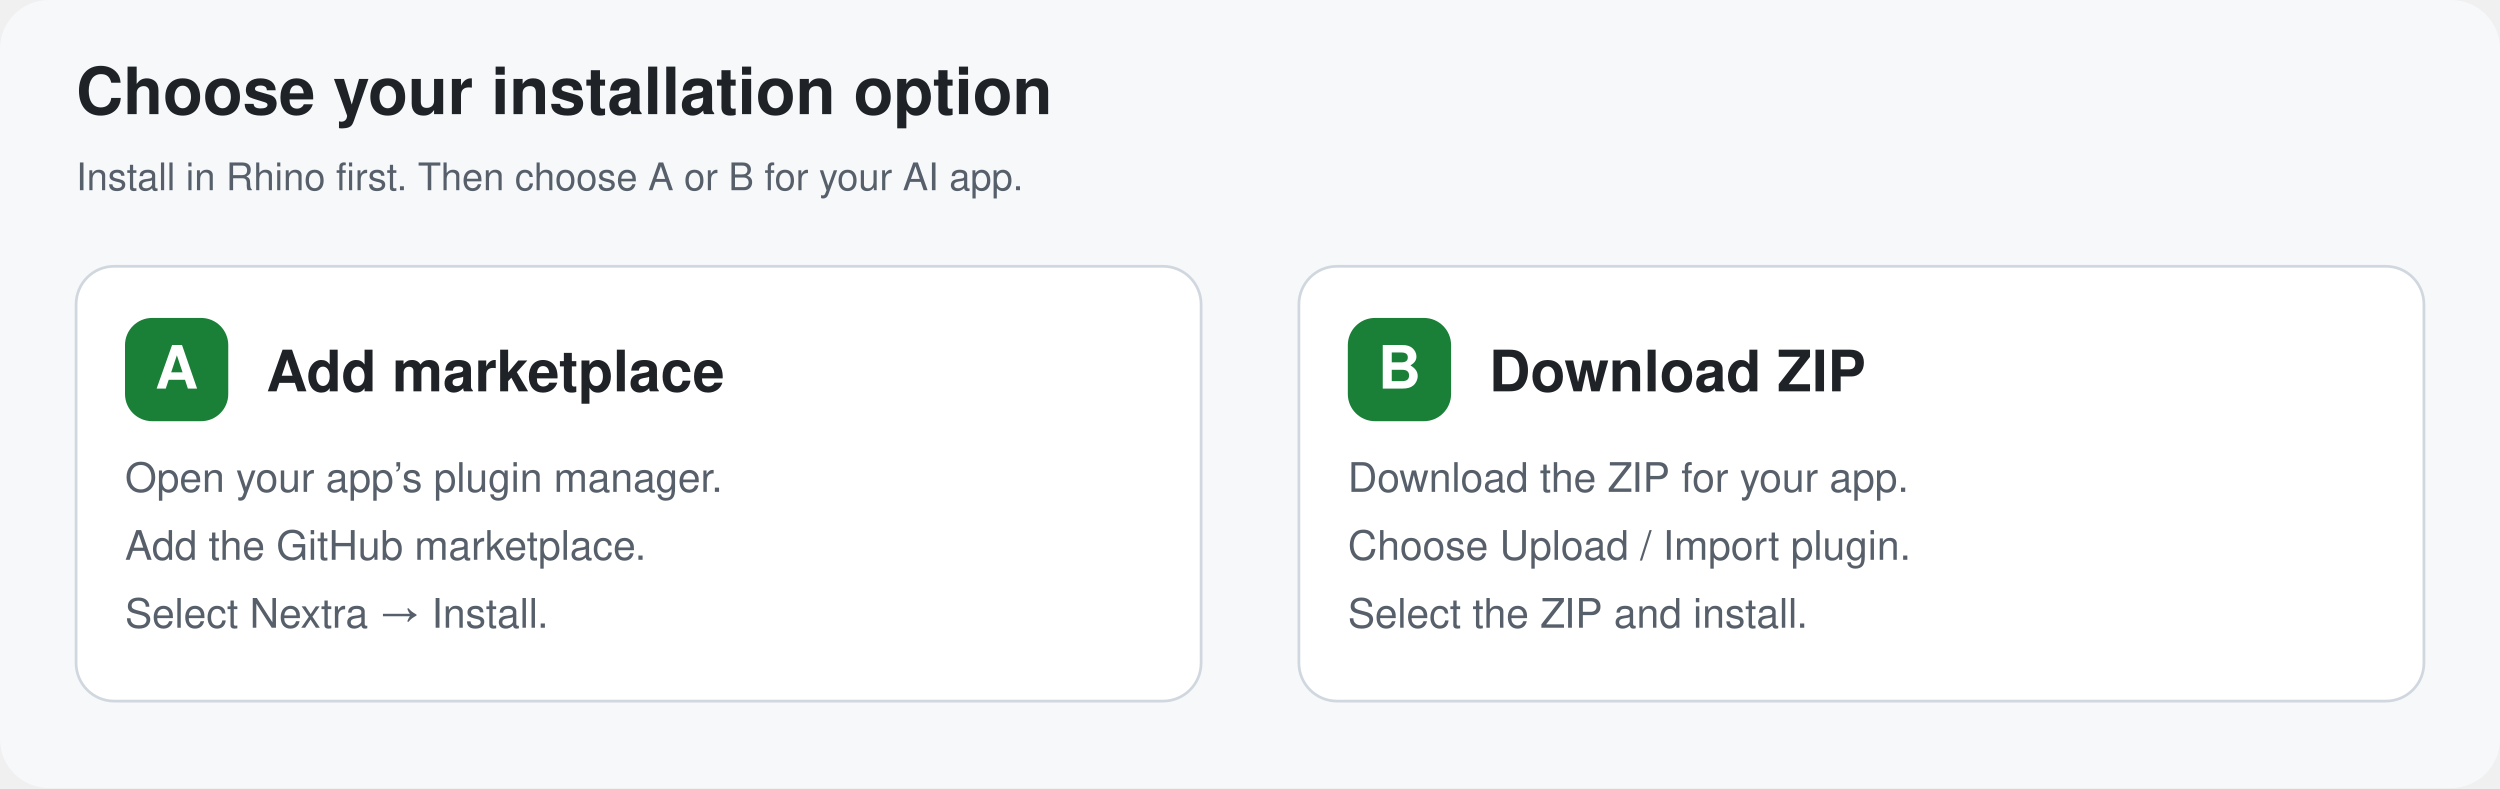
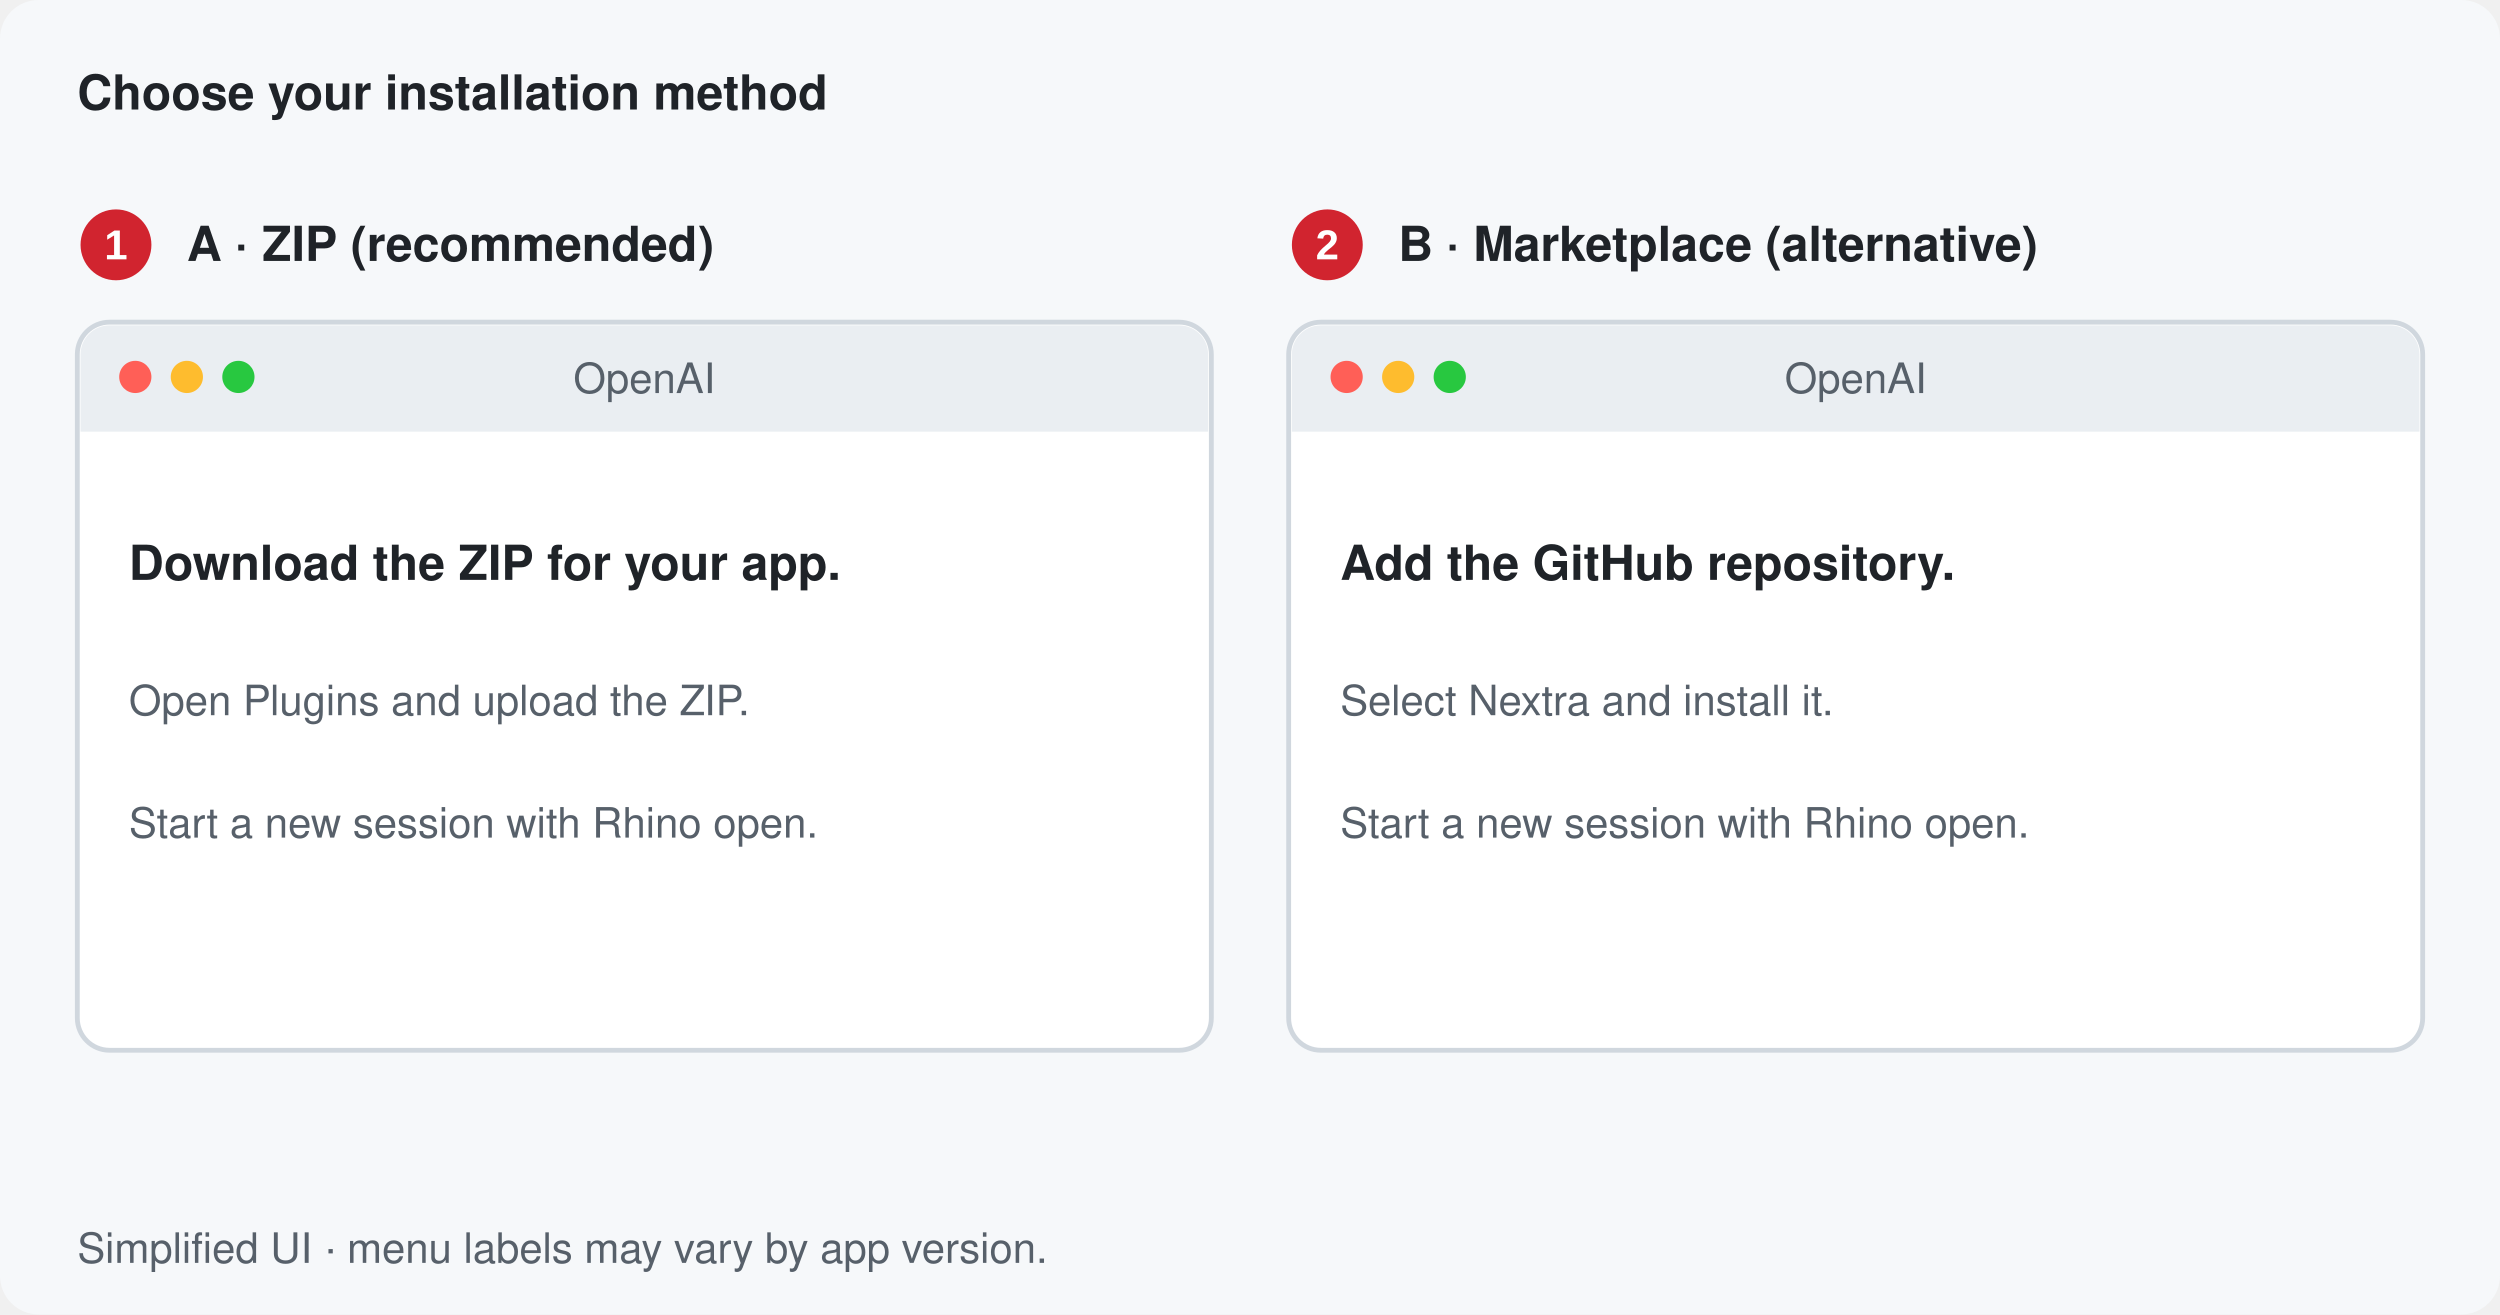
- <svg xmlns="http://www.w3.org/2000/svg" width="920" height="290" viewBox="0 0 920 290" font-family="Segoe UI,Helvetica,Arial,sans-serif">
-   <rect width="920" height="290" rx="18" fill="#f6f8fa" />
-   <text x="28" y="42" font-size="24" font-weight="700" fill="#1f2328">Choose your installation option</text>
-   <text x="28" y="70" font-size="14" fill="#57606a">Install in Rhino first. Then choose A or B for your AI app.</text>
-   <rect x="28" y="98" width="414" height="160" rx="14" fill="#fff" stroke="#d0d7de" />
-   <rect x="46" y="117" width="38" height="38" rx="10" fill="#1a7f37" />
-   <text x="65" y="143" text-anchor="middle" font-size="22" font-weight="700" fill="#fff">A</text>
-   <text x="98" y="144" font-size="21" font-weight="700" fill="#1f2328">Add marketplace</text>
-   <text x="46" y="181" font-size="15" fill="#57606a">Open your app’s plugin manager.</text>
-   <text x="46" y="206" font-size="15" fill="#57606a">Add the GitHub marketplace.</text>
-   <text x="46" y="231" font-size="15" fill="#57606a">Select Nextra → Install.</text>
-   <rect x="478" y="98" width="414" height="160" rx="14" fill="#fff" stroke="#d0d7de" />
-   <rect x="496" y="117" width="38" height="38" rx="10" fill="#1a7f37" />
-   <text x="515" y="143" text-anchor="middle" font-size="22" font-weight="700" fill="#fff">B</text>
-   <text x="548" y="144" font-size="21" font-weight="700" fill="#1f2328">Download ZIP</text>
-   <text x="496" y="181" font-size="15" fill="#57606a">Download the ZIP for your app.</text>
-   <text x="496" y="206" font-size="15" fill="#57606a">Choose Upload / Import plugin.</text>
-   <text x="496" y="231" font-size="15" fill="#57606a">Select the ZIP and install.</text>
+ <svg xmlns="http://www.w3.org/2000/svg" viewBox="0 0 776 408" width="776" height="408">
+   <style>
+ .bg{fill:#f6f8fa}.win{fill:#fff;stroke:#d0d7de;stroke-width:1.5}.bar{fill:#eaeef2}.t{font:600 15px Segoe UI,Helvetica,Arial,sans-serif;fill:#1f2328}
+ .s{font:13px Segoe UI,Helvetica,Arial,sans-serif;fill:#57606a}.m{font:13px Consolas,Menlo,monospace;fill:#1f2328}.f{fill:#fff;stroke:#d0d7de}
+ .nav{fill:#eaeef2}.navsel{fill:#ddf4ff}.btn{fill:#1f883d}.bt{font:600 13px Segoe UI,Helvetica,Arial,sans-serif;fill:#fff}
+ .ring{fill:none;stroke:#d1242f;stroke-width:3;stroke-dasharray:6 4}.badge{fill:#d1242f}.bn{font:700 13px Segoe UI,Arial,sans-serif;fill:#fff}
+ .term{fill:#0d1117}.tt{font:13px Consolas,Menlo,monospace;fill:#e6edf3}.tg{font:13px Consolas,Menlo,monospace;fill:#3fb950}.tp{font:13px Consolas,Menlo,monospace;fill:#8b949e}
+ @media (prefers-color-scheme: dark){.bg{fill:#0d1117}.win{fill:#161b22;stroke:#3d444d}.bar{fill:#21262d}.t,.m{fill:#e6edf3}.s{fill:#9da7b3}
+ .f{fill:#0d1117;stroke:#3d444d}.nav{fill:#21262d}.navsel{fill:#1f3a5f}}
+ </style>
+   <rect class="bg" width="776" height="408" rx="12" />
+   <text class="t" x="24" y="34">Choose your installation method</text>
+   <g transform="translate(24 64)">
+     <circle class="badge" cx="12" cy="12" r="11" />
+     <text class="bn" x="12" y="16.5" text-anchor="middle">1</text>
+     <text class="t" x="34" y="17">A · ZIP (recommended)</text>
+     <rect class="win" x="0" y="36" width="352" height="226" rx="10" />
+     <path class="bar" d="M1 70V46a9 9 0 0 1 9-9h332a9 9 0 0 1 9 9v24z" />
+     <circle cx="18" cy="53" r="5" fill="#ff5f57" />
+     <circle cx="34" cy="53" r="5" fill="#febc2e" />
+     <circle cx="50" cy="53" r="5" fill="#28c840" />
+     <text class="s" x="176.0" y="58" text-anchor="middle">OpenAI</text>
+     <g transform="translate(12 84)">
+       <text class="t" x="4" y="32">Download the ZIP for your app.</text>
+       <text class="s" x="4" y="74">Open Plugins and upload the ZIP.</text>
+       <text class="s" x="4" y="112">Start a new session with Rhino open.</text>
+     </g>
+   </g>
+   <g transform="translate(400 64)">
+     <circle class="badge" cx="12" cy="12" r="11" />
+     <text class="bn" x="12" y="16.5" text-anchor="middle">2</text>
+     <text class="t" x="34" y="17">B · Marketplace (alternative)</text>
+     <rect class="win" x="0" y="36" width="352" height="226" rx="10" />
+     <path class="bar" d="M1 70V46a9 9 0 0 1 9-9h332a9 9 0 0 1 9 9v24z" />
+     <circle cx="18" cy="53" r="5" fill="#ff5f57" />
+     <circle cx="34" cy="53" r="5" fill="#febc2e" />
+     <circle cx="50" cy="53" r="5" fill="#28c840" />
+     <text class="s" x="176.0" y="58" text-anchor="middle">OpenAI</text>
+     <g transform="translate(12 84)">
+       <text class="t" x="4" y="32">Add the GitHub repository.</text>
+       <text class="s" x="4" y="74">Select Nextra and install it.</text>
+       <text class="s" x="4" y="112">Start a new session with Rhino open.</text>
+     </g>
+   </g>
+   <text class="s" x="24" y="392">Simplified UI · menu labels may vary by app version.</text>
</svg>
